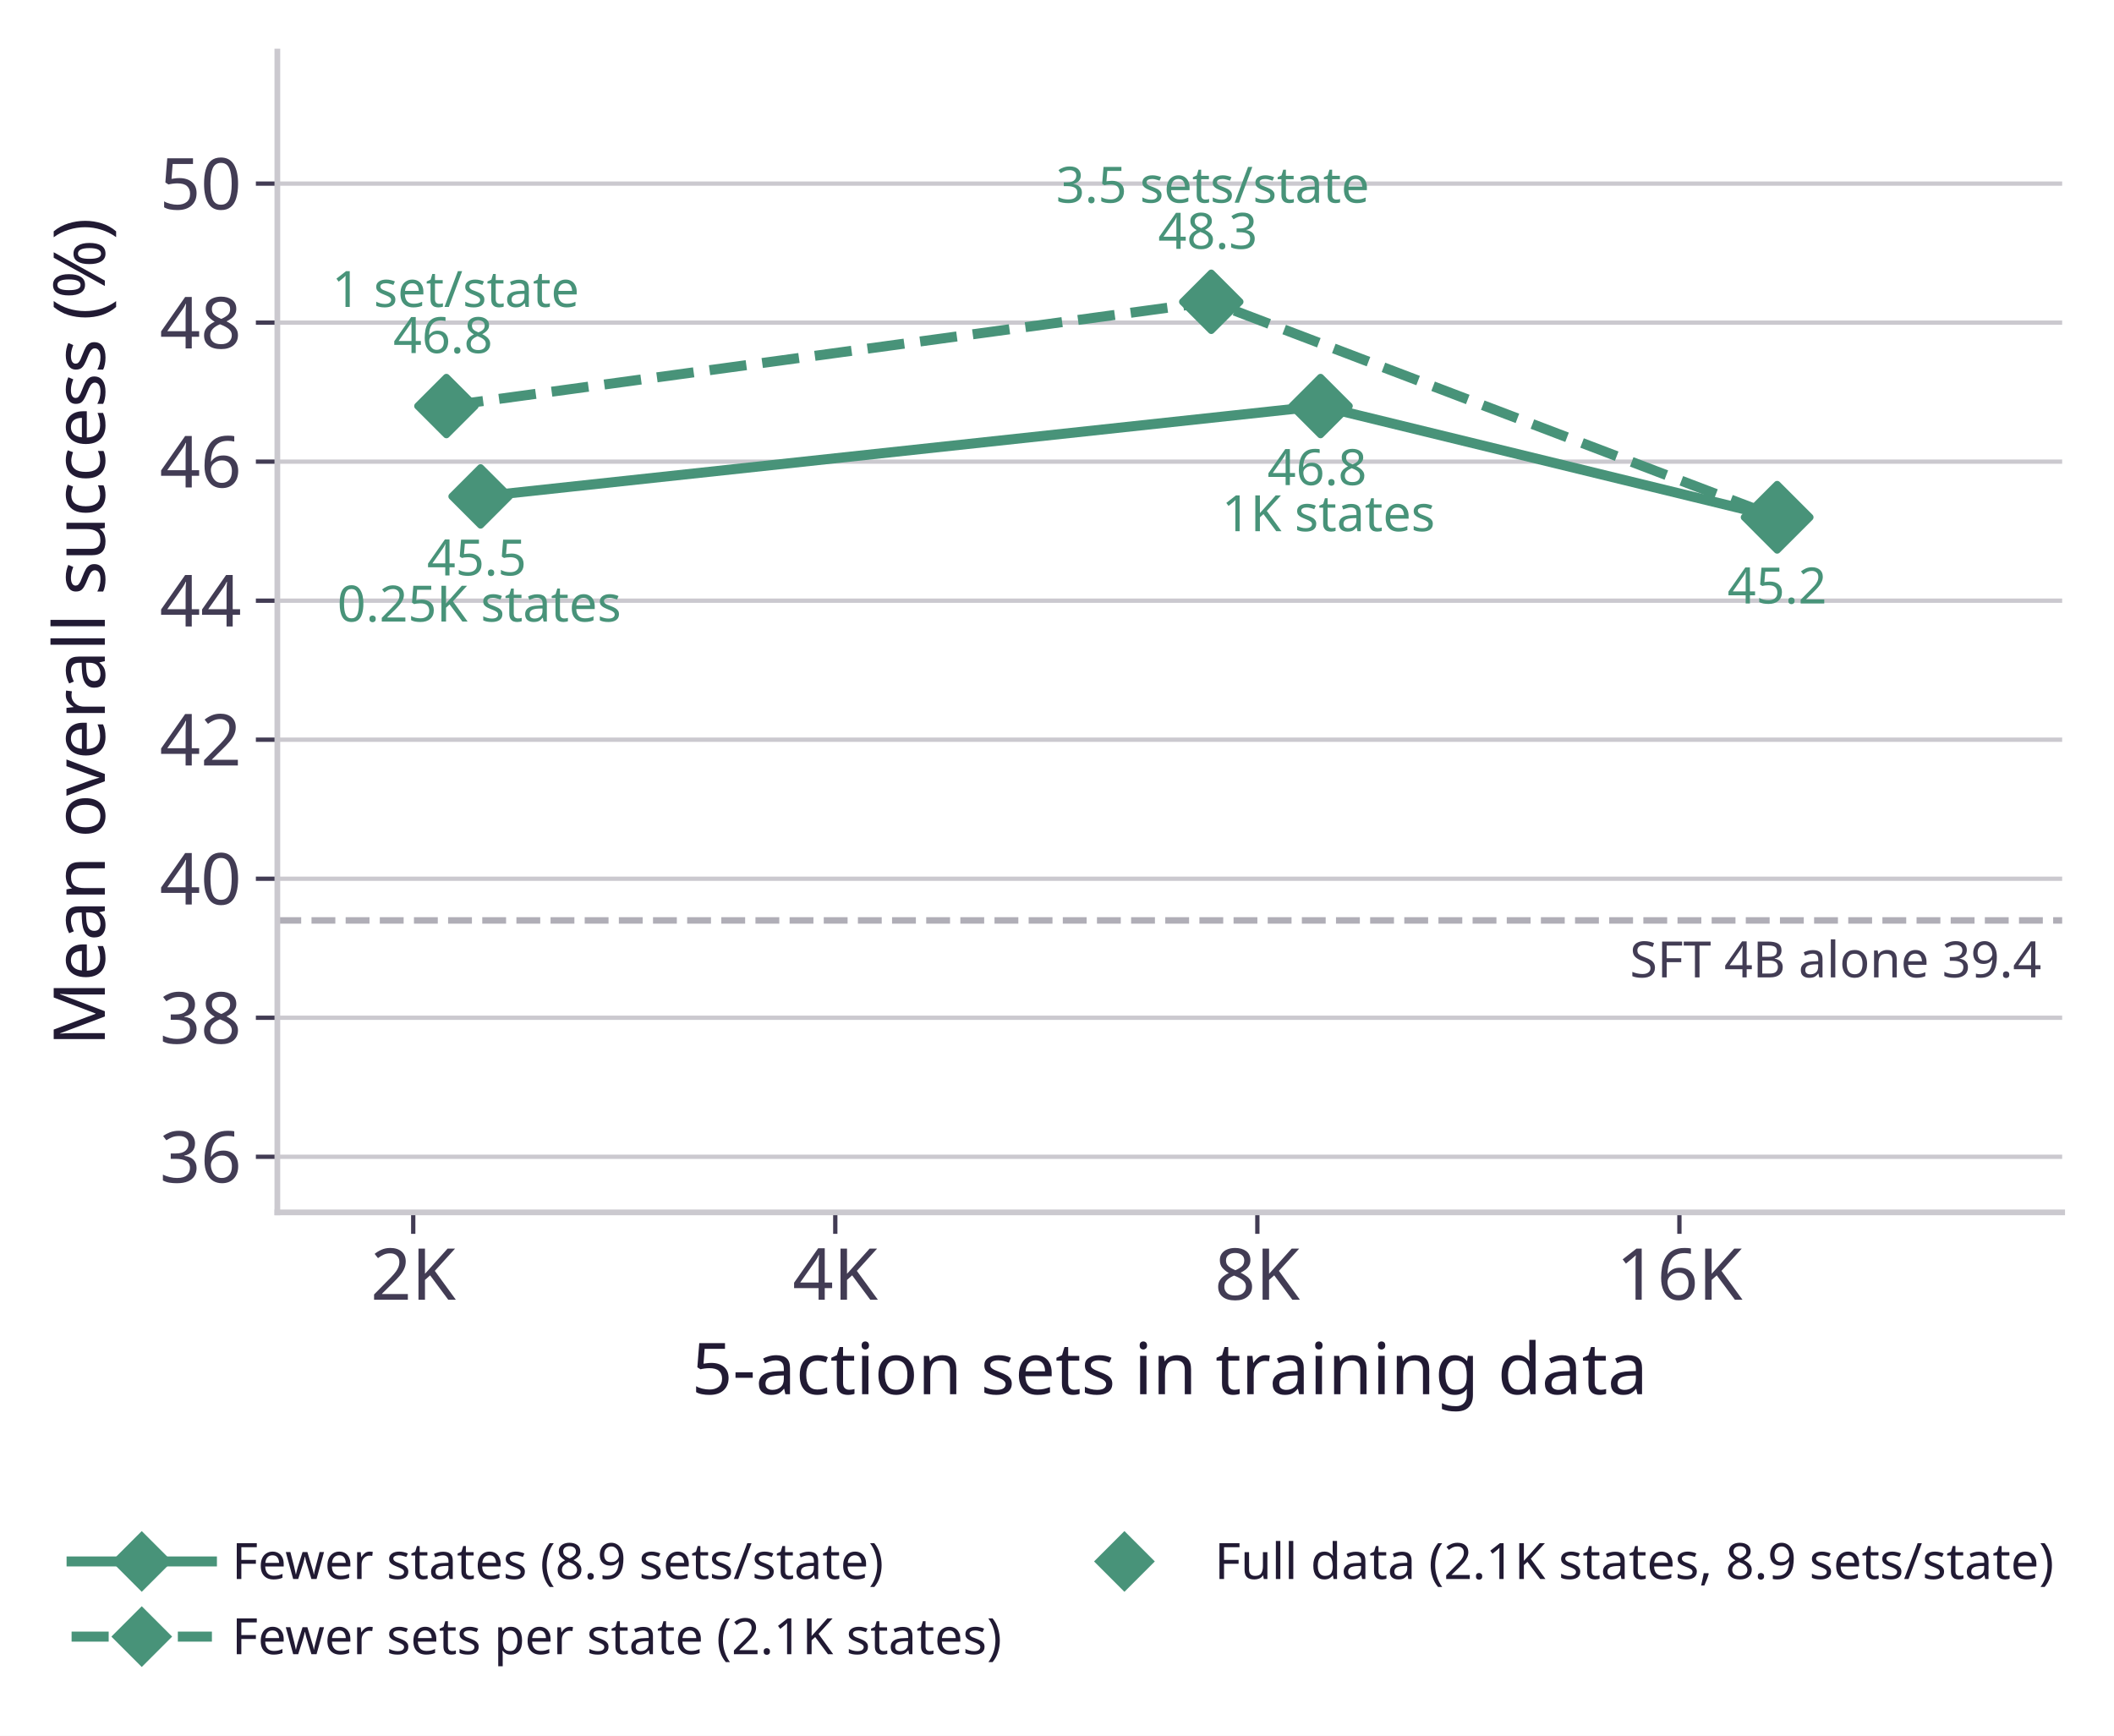
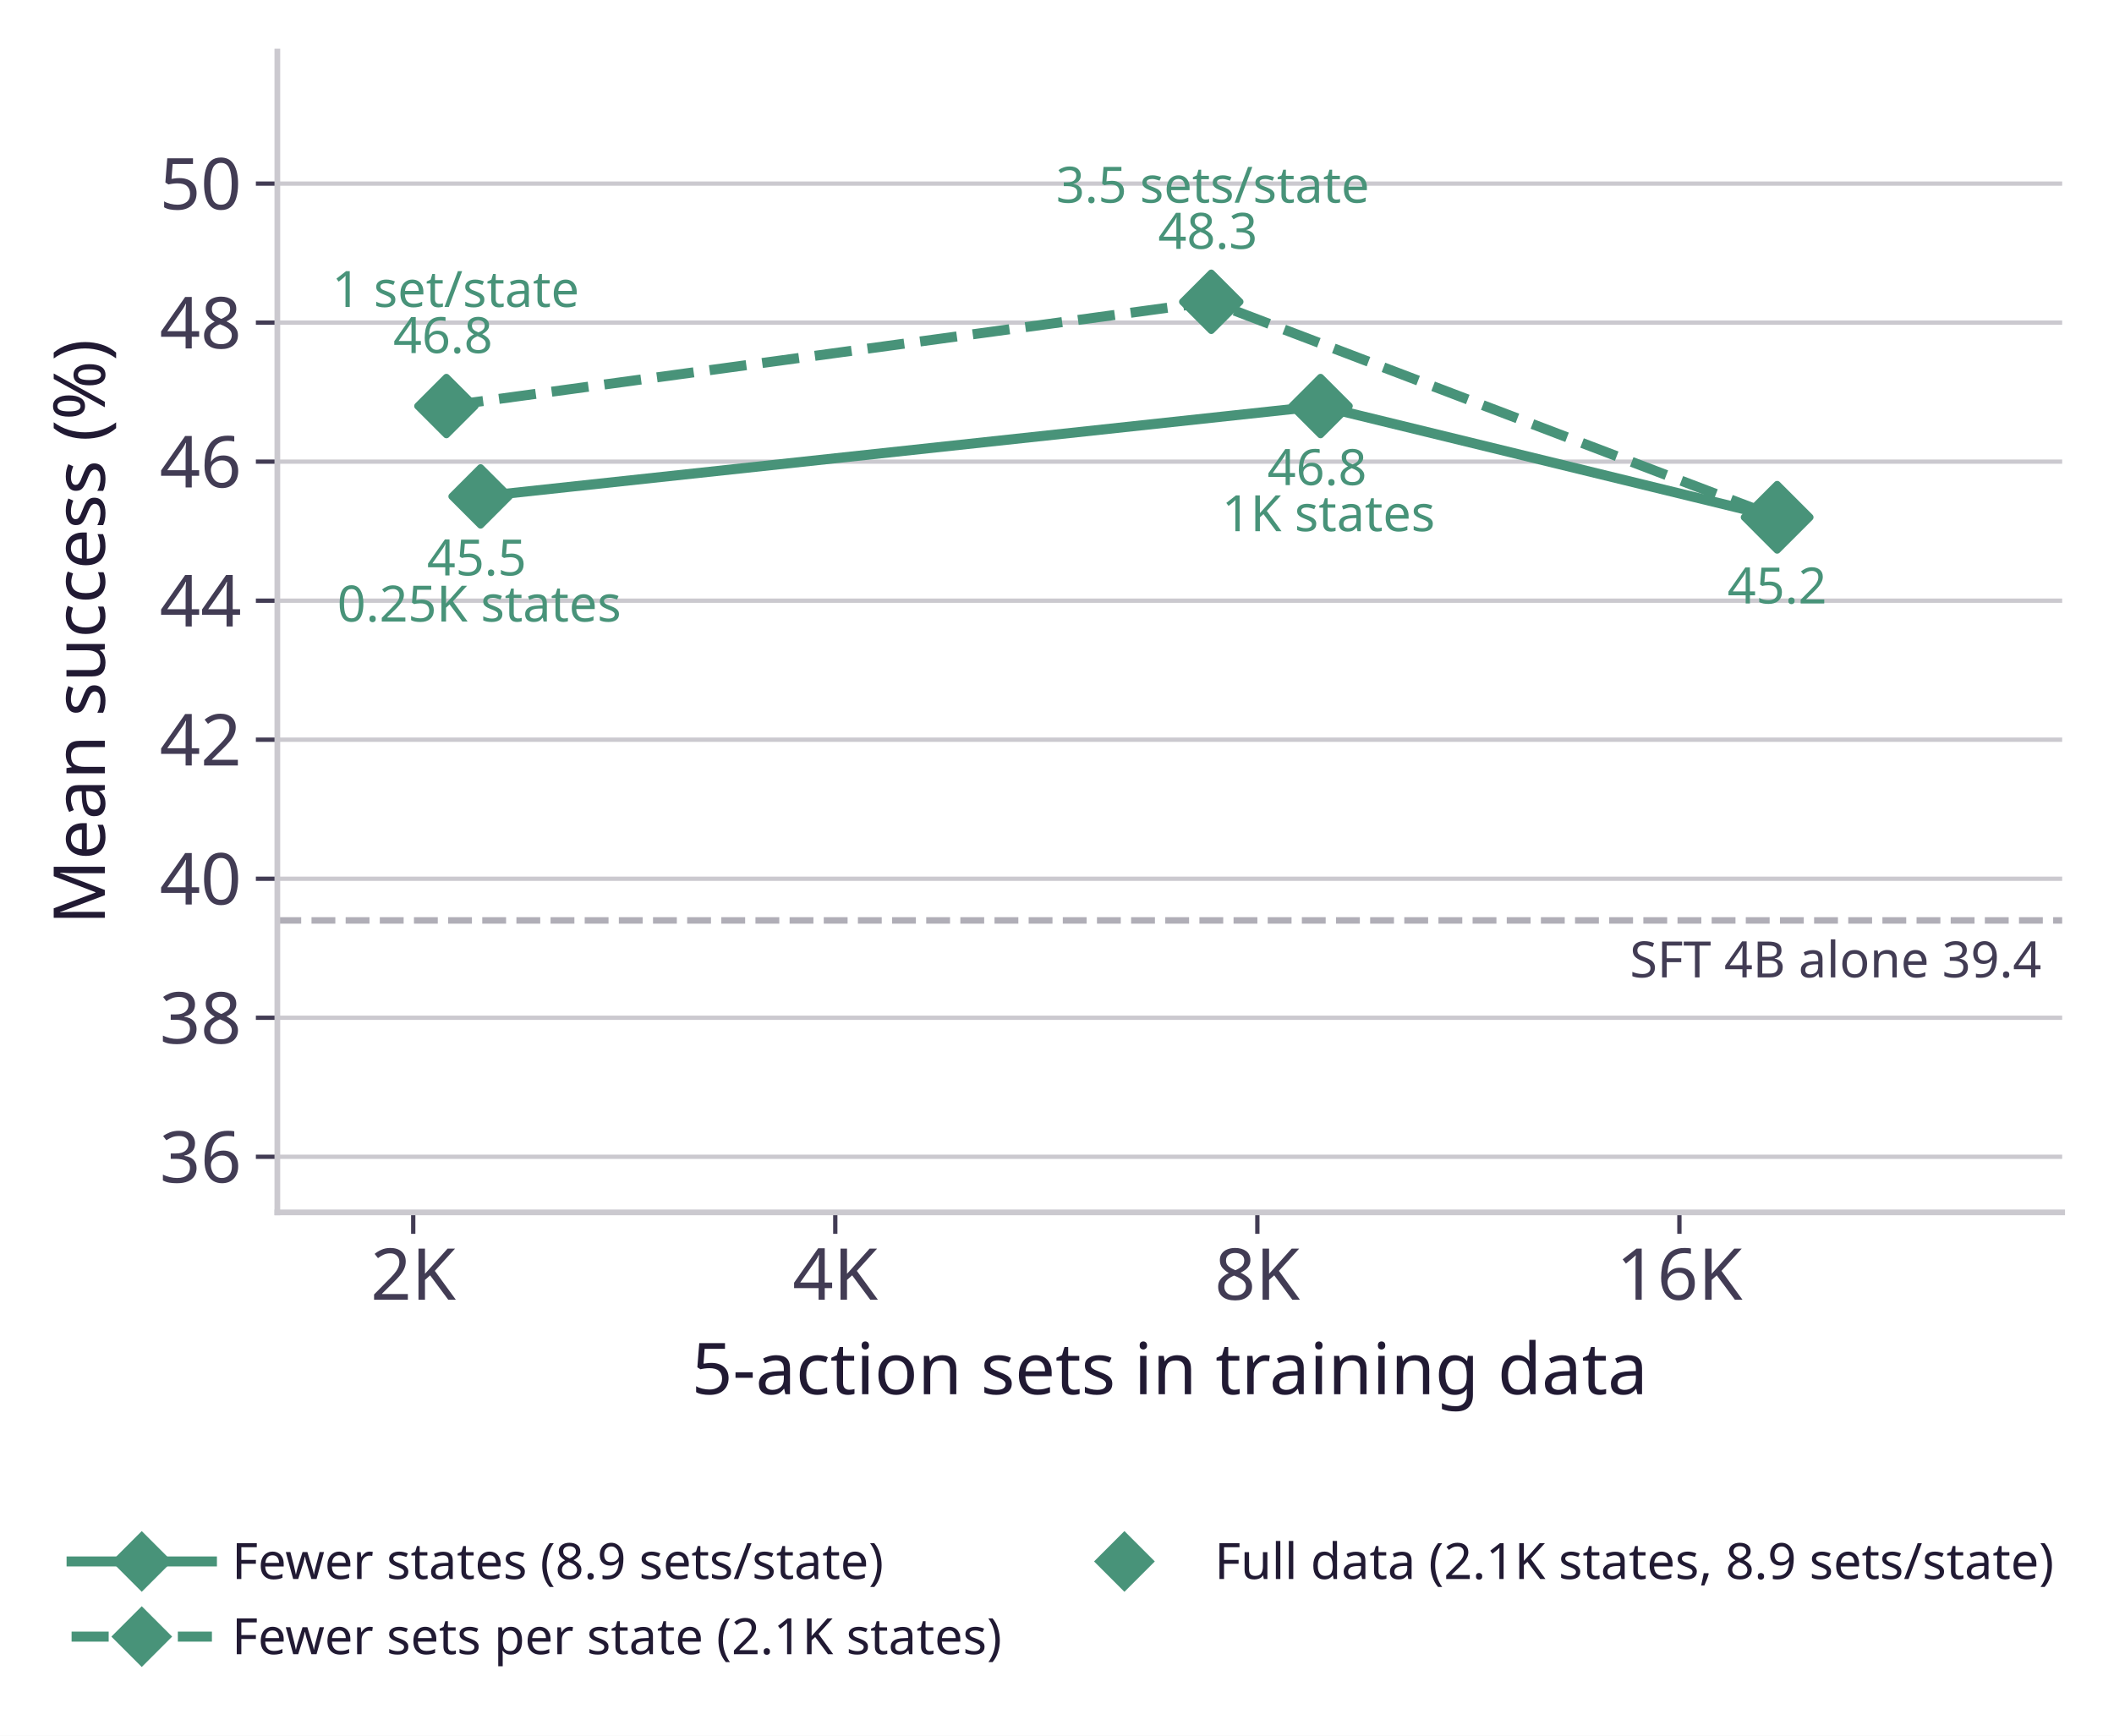
<svg xmlns="http://www.w3.org/2000/svg" xmlns:xlink="http://www.w3.org/1999/xlink" width="295.28pt" height="242.452pt" viewBox="0 0 295.28 242.452" version="1.1">
  <defs>
    <style type="text/css">*{stroke-linejoin: round; stroke-linecap: butt}</style>
  </defs>
  <g id="figure_1">
    <g id="patch_1">
      <path d="M -0 242.452 L 295.28 242.452 L 295.28 0 L -0 0 z " style="fill: #ffffff" />
    </g>
    <g id="axes_1">
      <g id="patch_2">
        <path d="M 38.74 169.344 L 288.04 169.344 L 288.04 7.2 L 38.74 7.2 z " style="fill: #ffffff" />
      </g>
      <g id="line2d_1">
-         <path d="M 38.74 128.565 L 288.04 128.565 " clip-path="url(#p868c8776d6)" style="fill: none; stroke-dasharray: 3.33,1.44; stroke-dashoffset: 0; stroke: #b0aeb7; stroke-width: 0.9" />
+         <path d="M 38.74 128.565 L 288.04 128.565 " clip-path="url(#p97ce80ed4b)" style="fill: none; stroke-dasharray: 3.33,1.44; stroke-dashoffset: 0; stroke: #b0aeb7; stroke-width: 0.9" />
      </g>
      <g id="matplotlib.axis_1">
        <g id="xtick_1">
          <g id="line2d_2">
            <defs>
-               <path id="ma168cbdf83" d="M 0 0 L 0 3 " style="stroke: #423c54; stroke-width: 0.6" />
+               <path id="m3a9011d603" d="M 0 0 L 0 3 " style="stroke: #423c54; stroke-width: 0.6" />
            </defs>
            <g>
-               <use xlink:href="#ma168cbdf83" x="57.719" y="169.344" style="fill: #423c54; stroke: #423c54; stroke-width: 0.6" />
+               <use xlink:href="#m3a9011d603" x="57.719" y="169.344" style="fill: #423c54; stroke: #423c54; stroke-width: 0.6" />
            </g>
          </g>
          <g id="text_1">
            <text style="fill: #423c54; font: 10px 'Albert Sans'; text-anchor: middle" x="57.719" y="181.544" transform="rotate(-0 57.71874 181.544)">2K</text>
          </g>
        </g>
        <g id="xtick_2">
          <g id="line2d_3">
            <g>
-               <use xlink:href="#ma168cbdf83" x="116.671" y="169.344" style="fill: #423c54; stroke: #423c54; stroke-width: 0.6" />
+               <use xlink:href="#m3a9011d603" x="116.671" y="169.344" style="fill: #423c54; stroke: #423c54; stroke-width: 0.6" />
            </g>
          </g>
          <g id="text_2">
            <text style="fill: #423c54; font: 10px 'Albert Sans'; text-anchor: middle" x="116.671" y="181.544" transform="rotate(-0 116.6714 181.544)">4K</text>
          </g>
        </g>
        <g id="xtick_3">
          <g id="line2d_4">
            <g>
-               <use xlink:href="#ma168cbdf83" x="175.624" y="169.344" style="fill: #423c54; stroke: #423c54; stroke-width: 0.6" />
+               <use xlink:href="#m3a9011d603" x="175.624" y="169.344" style="fill: #423c54; stroke: #423c54; stroke-width: 0.6" />
            </g>
          </g>
          <g id="text_3">
            <text style="fill: #423c54; font: 10px 'Albert Sans'; text-anchor: middle" x="175.624" y="181.544" transform="rotate(-0 175.624 181.544)">8K</text>
          </g>
        </g>
        <g id="xtick_4">
          <g id="line2d_5">
            <g>
-               <use xlink:href="#ma168cbdf83" x="234.577" y="169.344" style="fill: #423c54; stroke: #423c54; stroke-width: 0.6" />
+               <use xlink:href="#m3a9011d603" x="234.577" y="169.344" style="fill: #423c54; stroke: #423c54; stroke-width: 0.6" />
            </g>
          </g>
          <g id="text_4">
            <text style="fill: #423c54; font: 10px 'Albert Sans'; text-anchor: middle" x="234.577" y="181.544" transform="rotate(-0 234.5766 181.544)">16K</text>
          </g>
        </g>
        <g id="text_5">
          <text style="fill: #211a33; font: 10px 'Albert Sans'; text-anchor: middle" x="163.39" y="194.744" transform="rotate(-0 163.3902 194.744)">5-action sets in training data</text>
        </g>
      </g>
      <g id="matplotlib.axis_2">
        <g id="ytick_1">
          <g id="line2d_6">
-             <path d="M 38.74 161.577 L 288.04 161.577 " clip-path="url(#p868c8776d6)" style="fill: none; stroke: #cbc9cf; stroke-width: 0.6; stroke-linecap: square" />
+             <path d="M 38.74 161.577 L 288.04 161.577 " clip-path="url(#p97ce80ed4b)" style="fill: none; stroke: #cbc9cf; stroke-width: 0.6; stroke-linecap: square" />
          </g>
          <g id="line2d_7">
            <defs>
-               <path id="m142e9ed779" d="M 0 0 L -3 0 " style="stroke: #423c54; stroke-width: 0.6" />
+               <path id="m294d8006bc" d="M 0 0 L -3 0 " style="stroke: #423c54; stroke-width: 0.6" />
            </defs>
            <g>
-               <use xlink:href="#m142e9ed779" x="38.74" y="161.577" style="fill: #423c54; stroke: #423c54; stroke-width: 0.6" />
+               <use xlink:href="#m294d8006bc" x="38.74" y="161.577" style="fill: #423c54; stroke: #423c54; stroke-width: 0.6" />
            </g>
          </g>
          <g id="text_6">
            <text style="fill: #423c54; font: 10px 'Albert Sans'; text-anchor: end" x="33.74" y="165.177" transform="rotate(-0 33.74023 165.1766)">36</text>
          </g>
        </g>
        <g id="ytick_2">
          <g id="line2d_8">
-             <path d="M 38.74 142.158 L 288.04 142.158 " clip-path="url(#p868c8776d6)" style="fill: none; stroke: #cbc9cf; stroke-width: 0.6; stroke-linecap: square" />
+             <path d="M 38.74 142.158 L 288.04 142.158 " clip-path="url(#p97ce80ed4b)" style="fill: none; stroke: #cbc9cf; stroke-width: 0.6; stroke-linecap: square" />
          </g>
          <g id="line2d_9">
            <g>
-               <use xlink:href="#m142e9ed779" x="38.74" y="142.158" style="fill: #423c54; stroke: #423c54; stroke-width: 0.6" />
+               <use xlink:href="#m294d8006bc" x="38.74" y="142.158" style="fill: #423c54; stroke: #423c54; stroke-width: 0.6" />
            </g>
          </g>
          <g id="text_7">
            <text style="fill: #423c54; font: 10px 'Albert Sans'; text-anchor: end" x="33.74" y="145.758" transform="rotate(-0 33.74023 145.7582)">38</text>
          </g>
        </g>
        <g id="ytick_3">
          <g id="line2d_10">
-             <path d="M 38.74 122.74 L 288.04 122.74 " clip-path="url(#p868c8776d6)" style="fill: none; stroke: #cbc9cf; stroke-width: 0.6; stroke-linecap: square" />
+             <path d="M 38.74 122.74 L 288.04 122.74 " clip-path="url(#p97ce80ed4b)" style="fill: none; stroke: #cbc9cf; stroke-width: 0.6; stroke-linecap: square" />
          </g>
          <g id="line2d_11">
            <g>
-               <use xlink:href="#m142e9ed779" x="38.74" y="122.74" style="fill: #423c54; stroke: #423c54; stroke-width: 0.6" />
+               <use xlink:href="#m294d8006bc" x="38.74" y="122.74" style="fill: #423c54; stroke: #423c54; stroke-width: 0.6" />
            </g>
          </g>
          <g id="text_8">
            <text style="fill: #423c54; font: 10px 'Albert Sans'; text-anchor: end" x="33.74" y="126.34" transform="rotate(-0 33.74023 126.3397)">40</text>
          </g>
        </g>
        <g id="ytick_4">
          <g id="line2d_12">
-             <path d="M 38.74 103.321 L 288.04 103.321 " clip-path="url(#p868c8776d6)" style="fill: none; stroke: #cbc9cf; stroke-width: 0.6; stroke-linecap: square" />
+             <path d="M 38.74 103.321 L 288.04 103.321 " clip-path="url(#p97ce80ed4b)" style="fill: none; stroke: #cbc9cf; stroke-width: 0.6; stroke-linecap: square" />
          </g>
          <g id="line2d_13">
            <g>
-               <use xlink:href="#m142e9ed779" x="38.74" y="103.321" style="fill: #423c54; stroke: #423c54; stroke-width: 0.6" />
+               <use xlink:href="#m294d8006bc" x="38.74" y="103.321" style="fill: #423c54; stroke: #423c54; stroke-width: 0.6" />
            </g>
          </g>
          <g id="text_9">
            <text style="fill: #423c54; font: 10px 'Albert Sans'; text-anchor: end" x="33.74" y="106.921" transform="rotate(-0 33.74023 106.9213)">42</text>
          </g>
        </g>
        <g id="ytick_5">
          <g id="line2d_14">
-             <path d="M 38.74 83.903 L 288.04 83.903 " clip-path="url(#p868c8776d6)" style="fill: none; stroke: #cbc9cf; stroke-width: 0.6; stroke-linecap: square" />
+             <path d="M 38.74 83.903 L 288.04 83.903 " clip-path="url(#p97ce80ed4b)" style="fill: none; stroke: #cbc9cf; stroke-width: 0.6; stroke-linecap: square" />
          </g>
          <g id="line2d_15">
            <g>
-               <use xlink:href="#m142e9ed779" x="38.74" y="83.903" style="fill: #423c54; stroke: #423c54; stroke-width: 0.6" />
+               <use xlink:href="#m294d8006bc" x="38.74" y="83.903" style="fill: #423c54; stroke: #423c54; stroke-width: 0.6" />
            </g>
          </g>
          <g id="text_10">
            <text style="fill: #423c54; font: 10px 'Albert Sans'; text-anchor: end" x="33.74" y="87.503" transform="rotate(-0 33.74023 87.50285)">44</text>
          </g>
        </g>
        <g id="ytick_6">
          <g id="line2d_16">
-             <path d="M 38.74 64.484 L 288.04 64.484 " clip-path="url(#p868c8776d6)" style="fill: none; stroke: #cbc9cf; stroke-width: 0.6; stroke-linecap: square" />
+             <path d="M 38.74 64.484 L 288.04 64.484 " clip-path="url(#p97ce80ed4b)" style="fill: none; stroke: #cbc9cf; stroke-width: 0.6; stroke-linecap: square" />
          </g>
          <g id="line2d_17">
            <g>
-               <use xlink:href="#m142e9ed779" x="38.74" y="64.484" style="fill: #423c54; stroke: #423c54; stroke-width: 0.6" />
+               <use xlink:href="#m294d8006bc" x="38.74" y="64.484" style="fill: #423c54; stroke: #423c54; stroke-width: 0.6" />
            </g>
          </g>
          <g id="text_11">
            <text style="fill: #423c54; font: 10px 'Albert Sans'; text-anchor: end" x="33.74" y="68.084" transform="rotate(-0 33.74023 68.08441)">46</text>
          </g>
        </g>
        <g id="ytick_7">
          <g id="line2d_18">
-             <path d="M 38.74 45.066 L 288.04 45.066 " clip-path="url(#p868c8776d6)" style="fill: none; stroke: #cbc9cf; stroke-width: 0.6; stroke-linecap: square" />
+             <path d="M 38.74 45.066 L 288.04 45.066 " clip-path="url(#p97ce80ed4b)" style="fill: none; stroke: #cbc9cf; stroke-width: 0.6; stroke-linecap: square" />
          </g>
          <g id="line2d_19">
            <g>
-               <use xlink:href="#m142e9ed779" x="38.74" y="45.066" style="fill: #423c54; stroke: #423c54; stroke-width: 0.6" />
+               <use xlink:href="#m294d8006bc" x="38.74" y="45.066" style="fill: #423c54; stroke: #423c54; stroke-width: 0.6" />
            </g>
          </g>
          <g id="text_12">
            <text style="fill: #423c54; font: 10px 'Albert Sans'; text-anchor: end" x="33.74" y="48.666" transform="rotate(-0 33.74023 48.66596)">48</text>
          </g>
        </g>
        <g id="ytick_8">
          <g id="line2d_20">
-             <path d="M 38.74 25.648 L 288.04 25.648 " clip-path="url(#p868c8776d6)" style="fill: none; stroke: #cbc9cf; stroke-width: 0.6; stroke-linecap: square" />
+             <path d="M 38.74 25.648 L 288.04 25.648 " clip-path="url(#p97ce80ed4b)" style="fill: none; stroke: #cbc9cf; stroke-width: 0.6; stroke-linecap: square" />
          </g>
          <g id="line2d_21">
            <g>
-               <use xlink:href="#m142e9ed779" x="38.74" y="25.648" style="fill: #423c54; stroke: #423c54; stroke-width: 0.6" />
+               <use xlink:href="#m294d8006bc" x="38.74" y="25.648" style="fill: #423c54; stroke: #423c54; stroke-width: 0.6" />
            </g>
          </g>
          <g id="text_13">
            <text style="fill: #423c54; font: 10px 'Albert Sans'; text-anchor: end" x="33.74" y="29.248" transform="rotate(-0 33.74023 29.24752)">50</text>
          </g>
        </g>
        <g id="text_14">
-           <text style="fill: #211a33; font: 10px 'Albert Sans'; text-anchor: middle" x="14.64" y="88.272" transform="rotate(-90 14.64023 88.272)">Mean overall success (%)</text>
+           <text style="fill: #211a33; font: 10px 'Albert Sans'; text-anchor: middle" x="14.64" y="88.272" transform="rotate(-90 14.64023 88.272)">Mean success (%)</text>
        </g>
      </g>
      <g id="line2d_22">
-         <path d="M 67.129 69.339 L 184.452 56.717 L 248.229 72.252 " clip-path="url(#p868c8776d6)" style="fill: none; stroke: #489379; stroke-width: 1.4; stroke-linecap: square" />
+         <path d="M 67.129 69.339 L 184.452 56.717 L 248.229 72.252 " clip-path="url(#p97ce80ed4b)" style="fill: none; stroke: #489379; stroke-width: 1.4; stroke-linecap: square" />
      </g>
      <g id="line2d_23">
-         <path d="M 62.353 56.717 L 169.188 42.153 L 248.229 72.252 " clip-path="url(#p868c8776d6)" style="fill: none; stroke-dasharray: 5.18,2.24; stroke-dashoffset: 0; stroke: #489379; stroke-width: 1.4" />
+         <path d="M 62.353 56.717 L 169.188 42.153 L 248.229 72.252 " clip-path="url(#p97ce80ed4b)" style="fill: none; stroke-dasharray: 5.18,2.24; stroke-dashoffset: 0; stroke: #489379; stroke-width: 1.4" />
      </g>
      <g id="patch_3">
        <path d="M 38.74 169.344 L 38.74 7.2 " style="fill: none; stroke: #cbc9cf; stroke-width: 0.8; stroke-linejoin: miter; stroke-linecap: square" />
      </g>
      <g id="patch_4">
        <path d="M 38.74 169.344 L 288.04 169.344 " style="fill: none; stroke: #cbc9cf; stroke-width: 0.8; stroke-linejoin: miter; stroke-linecap: square" />
      </g>
      <g id="PathCollection_1">
        <defs>
-           <path id="m87b2e4b8c2" d="M -0 4 L 4 0 L 0 -4 L -4 -0 z " style="stroke: #489379" />
+           <path id="m0835c2c59f" d="M -0 4 L 4 0 L 0 -4 L -4 -0 z " style="stroke: #489379" />
        </defs>
-         <g clip-path="url(#p868c8776d6)">
-           <use xlink:href="#m87b2e4b8c2" x="67.129" y="69.339" style="fill: #489379; stroke: #489379" />
+         <g clip-path="url(#p97ce80ed4b)">
+           <use xlink:href="#m0835c2c59f" x="67.129" y="69.339" style="fill: #489379; stroke: #489379" />
        </g>
      </g>
      <g id="text_15">
        <text style="fill: #489379; font: 7px 'Albert Sans'" transform="translate(59.64587 80.37902)">45.5</text>
        <text style="fill: #489379; font: 7px 'Albert Sans'" transform="translate(47.10165 86.81902)">0.25K states</text>
      </g>
      <g id="PathCollection_2">
-         <g clip-path="url(#p868c8776d6)">
-           <use xlink:href="#m87b2e4b8c2" x="184.452" y="56.717" style="fill: #489379; stroke: #489379" />
+         <g clip-path="url(#p97ce80ed4b)">
+           <use xlink:href="#m0835c2c59f" x="184.452" y="56.717" style="fill: #489379; stroke: #489379" />
        </g>
      </g>
      <g id="text_16">
        <text style="fill: #489379; font: 7px 'Albert Sans'" transform="translate(177.0282 67.75703)">46.8</text>
        <text style="fill: #489379; font: 7px 'Albert Sans'" transform="translate(170.6653 74.19703)">1K states</text>
      </g>
      <g id="PathCollection_3">
-         <g clip-path="url(#p868c8776d6)">
-           <use xlink:href="#m87b2e4b8c2" x="62.353" y="56.717" style="fill: #489379; stroke: #489379" />
+         <g clip-path="url(#p97ce80ed4b)">
+           <use xlink:href="#m0835c2c59f" x="62.353" y="56.717" style="fill: #489379; stroke: #489379" />
        </g>
      </g>
      <g id="text_17">
        <text style="fill: #489379; font: 7px 'Albert Sans'" transform="translate(46.36784 42.87703)">1 set/state</text>
        <text style="fill: #489379; font: 7px 'Albert Sans'" transform="translate(54.92917 49.31703)">46.8</text>
      </g>
      <g id="PathCollection_4">
-         <g clip-path="url(#p868c8776d6)">
-           <use xlink:href="#m87b2e4b8c2" x="169.188" y="42.153" style="fill: #489379; stroke: #489379" />
+         <g clip-path="url(#p97ce80ed4b)">
+           <use xlink:href="#m0835c2c59f" x="169.188" y="42.153" style="fill: #489379; stroke: #489379" />
        </g>
      </g>
      <g id="text_18">
        <text style="fill: #489379; font: 7px 'Albert Sans'" transform="translate(147.5082 28.3132)">3.5 sets/state</text>
        <text style="fill: #489379; font: 7px 'Albert Sans'" transform="translate(161.7647 34.7532)">48.3</text>
      </g>
      <g id="text_19">
        <text style="fill: #489379; font: 7px 'Albert Sans'; text-anchor: middle" x="248.229" y="84.292" transform="rotate(-0 248.2293 84.29178)">45.2</text>
      </g>
      <g id="text_20">
        <text style="fill: #423c54; font: 7px 'Albert Sans'; text-anchor: end" x="285.157" y="136.518" transform="rotate(-0 285.1569 136.518)">SFT 4B alone 39.4</text>
      </g>
      <g id="PathCollection_5">
        <defs>
-           <path id="mc821dddfd4" d="M -0 4.583 L 4.583 0 L 0 -4.583 L -4.583 -0 z " style="stroke: #489379" />
+           <path id="m3f312be4a2" d="M -0 4.583 L 4.583 0 L 0 -4.583 L -4.583 -0 z " style="stroke: #489379" />
        </defs>
-         <g clip-path="url(#p868c8776d6)">
-           <use xlink:href="#mc821dddfd4" x="248.229" y="72.252" style="fill: #489379; stroke: #489379" />
+         <g clip-path="url(#p97ce80ed4b)">
+           <use xlink:href="#m3f312be4a2" x="248.229" y="72.252" style="fill: #489379; stroke: #489379" />
        </g>
      </g>
    </g>
    <g id="legend_1">
      <g id="line2d_24">
        <path d="M 10 218.102 L 19.8 218.102 L 29.6 218.102 " style="fill: none; stroke: #489379; stroke-width: 1.4; stroke-linecap: square" />
        <defs>
-           <path id="m2bed2e4d90" d="M -0 3.536 L 3.536 0 L 0 -3.536 L -3.536 -0 z " style="stroke: #489379; stroke-linejoin: miter" />
+           <path id="mb7213af205" d="M -0 3.536 L 3.536 0 L 0 -3.536 L -3.536 -0 z " style="stroke: #489379; stroke-linejoin: miter" />
        </defs>
        <g>
-           <use xlink:href="#m2bed2e4d90" x="19.8" y="218.102" style="fill: #489379; stroke: #489379; stroke-linejoin: miter" />
+           <use xlink:href="#mb7213af205" x="19.8" y="218.102" style="fill: #489379; stroke: #489379; stroke-linejoin: miter" />
        </g>
      </g>
      <g id="text_21">
        <text style="fill: #211a33; font: 7px 'Albert Sans'; text-anchor: start" x="32.4" y="220.552" transform="rotate(-0 32.4 220.552)">Fewer states (8.9 sets/state)</text>
      </g>
      <g id="line2d_25">
        <path d="M 10 228.602 L 19.8 228.602 L 29.6 228.602 " style="fill: none; stroke-dasharray: 5.18,2.24; stroke-dashoffset: 0; stroke: #489379; stroke-width: 1.4" />
        <g>
-           <use xlink:href="#m2bed2e4d90" x="19.8" y="228.602" style="fill: #489379; stroke: #489379; stroke-linejoin: miter" />
+           <use xlink:href="#mb7213af205" x="19.8" y="228.602" style="fill: #489379; stroke: #489379; stroke-linejoin: miter" />
        </g>
      </g>
      <g id="text_22">
        <text style="fill: #211a33; font: 7px 'Albert Sans'; text-anchor: start" x="32.4" y="231.052" transform="rotate(-0 32.4 231.052)">Fewer sets per state (2.1K states)</text>
      </g>
      <g id="line2d_26">
        <g>
-           <use xlink:href="#m2bed2e4d90" x="157.059" y="218.102" style="fill: #489379; stroke: #489379; stroke-linejoin: miter" />
+           <use xlink:href="#mb7213af205" x="157.059" y="218.102" style="fill: #489379; stroke: #489379; stroke-linejoin: miter" />
        </g>
      </g>
      <g id="text_23">
        <text style="fill: #211a33; font: 7px 'Albert Sans'; text-anchor: start" x="169.659" y="220.552" transform="rotate(-0 169.6591 220.552)">Full data (2.1K states, 8.9 sets/state)</text>
      </g>
    </g>
  </g>
  <defs>
-     <clipPath id="p868c8776d6">
+     <clipPath id="p97ce80ed4b">
      <rect x="38.74" y="7.2" width="249.3" height="162.144" />
    </clipPath>
  </defs>
</svg>
